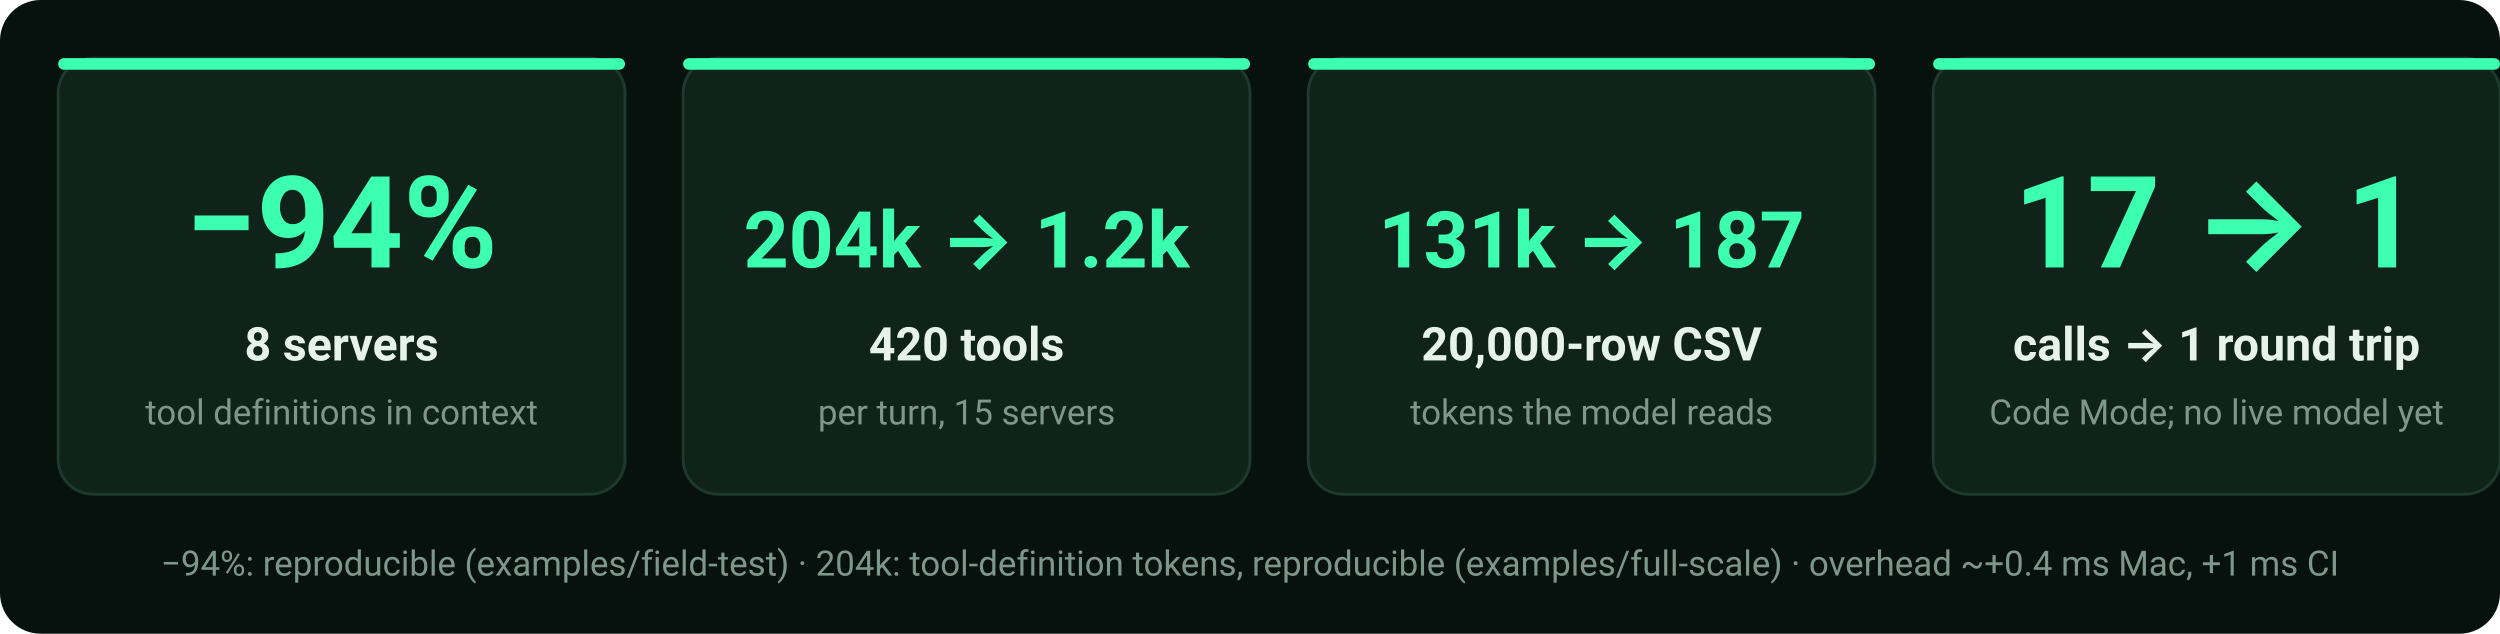
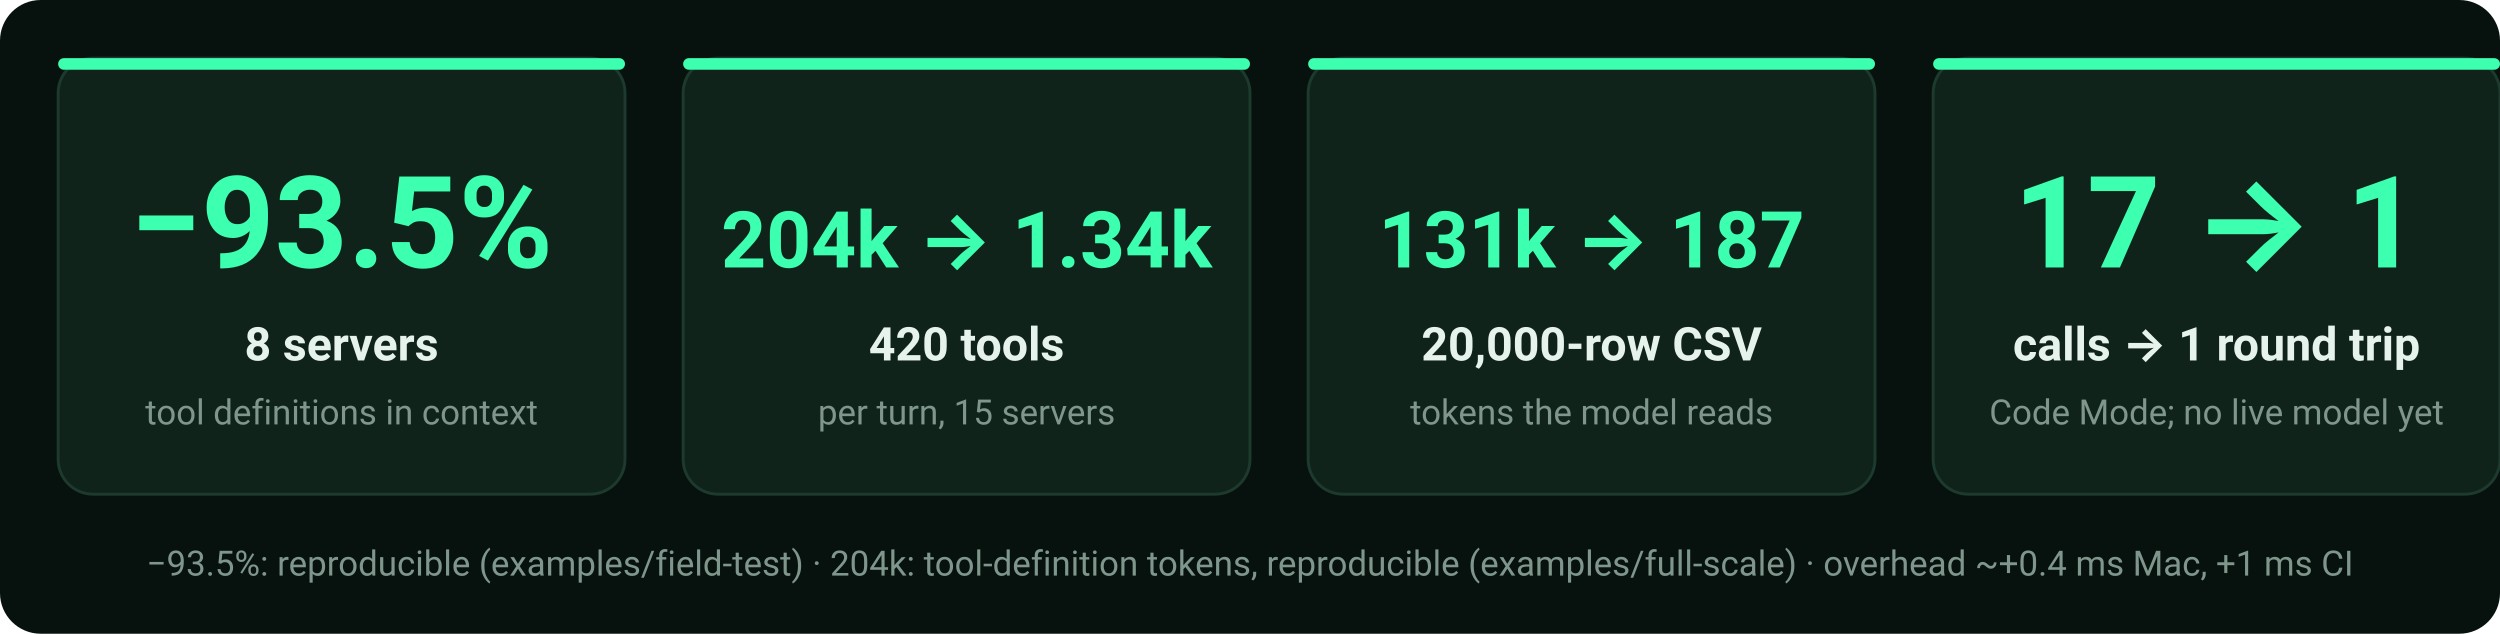
<svg xmlns="http://www.w3.org/2000/svg" viewBox="0 0 860 218" width="860" height="218" role="img" aria-labelledby="t d">
  <style>text{font-family:system-ui,-apple-system,'Segoe UI',Roboto,sans-serif;fill:#E6F2EC}.m{font-family:ui-monospace,SFMono-Regular,Menlo,Consolas,monospace}.dim{fill:#7E968B}.g{fill:#3DFFB0}.r{fill:#FF6B5B}.b{font-weight:700}
.fb{transform-box:fill-box;transform-origin:left center}.fc{transform-box:fill-box;transform-origin:center}
.tl0{animation:k_tl0 10.0s linear infinite;}@keyframes k_tl0{0%{opacity:0;transform:translateY(16px)}4.0%{opacity:0;transform:translateY(16px)}9.0%{opacity:1;transform:translateY(0)}92.0%{opacity:1;transform:translateY(0)}97.0%{opacity:0;transform:translateY(0)}100%{opacity:0;transform:translateY(0)}}
.st0{animation:k_st0 10.0s linear infinite;}@keyframes k_st0{0%{opacity:0}5.0%{opacity:0}5.2%{opacity:1}8.0%{opacity:1}8.2%{opacity:0}100%{opacity:0}}
.st1{animation:k_st1 10.0s linear infinite;}@keyframes k_st1{0%{opacity:0}8.0%{opacity:0}8.2%{opacity:1}11.0%{opacity:1}11.2%{opacity:0}100%{opacity:0}}
.st2{animation:k_st2 10.0s linear infinite;}@keyframes k_st2{0%{opacity:0}11.0%{opacity:0}11.2%{opacity:1}92.0%{opacity:1}92.2%{opacity:0}100%{opacity:0}}
.tl1{animation:k_tl1 10.0s linear infinite;}@keyframes k_tl1{0%{opacity:0;transform:translateY(16px)}13.0%{opacity:0;transform:translateY(16px)}18.0%{opacity:1;transform:translateY(0)}92.0%{opacity:1;transform:translateY(0)}97.0%{opacity:0;transform:translateY(0)}100%{opacity:0;transform:translateY(0)}}
.tl2{animation:k_tl2 10.0s linear infinite;}@keyframes k_tl2{0%{opacity:0;transform:translateY(16px)}22.0%{opacity:0;transform:translateY(16px)}27.0%{opacity:1;transform:translateY(0)}92.0%{opacity:1;transform:translateY(0)}97.0%{opacity:0;transform:translateY(0)}100%{opacity:0;transform:translateY(0)}}
.tl3{animation:k_tl3 10.0s linear infinite;}@keyframes k_tl3{0%{opacity:0;transform:translateY(16px)}31.0%{opacity:0;transform:translateY(16px)}36.0%{opacity:1;transform:translateY(0)}92.0%{opacity:1;transform:translateY(0)}97.0%{opacity:0;transform:translateY(0)}100%{opacity:0;transform:translateY(0)}}
@media (prefers-reduced-motion: reduce){*{animation:none !important}}</style>
  <rect width="860" height="218" rx="14" fill="#07110D" />
  <g class="tl0">
    <rect x="20" y="20" width="195" height="150" rx="12" fill="#10231A" stroke="#1C3A2D" />
    <rect x="20" y="20" width="195" height="4" rx="2" fill="#3DFFB0" />
    <text class="st0 g b" x="117.5" y="92" font-size="44" text-anchor="middle" style="opacity:0">−19%</text>
    <text class="st1 g b" x="117.5" y="92" font-size="44" text-anchor="middle" style="opacity:0">−86%</text>
-     <text class="st2 g b" x="117.5" y="92" font-size="44" text-anchor="middle" style="opacity:1">−94%</text>
+     <text class="st2 g b" x="117.5" y="92" font-size="44" text-anchor="middle" style="opacity:1">−93.5%</text>
    <text x="117.5" y="124" font-size="16" text-anchor="middle" class="b">8 servers</text>
    <text x="117.5" y="146" font-size="12" text-anchor="middle" class="dim">tool definitions in context</text>
  </g>
  <g class="tl1">
    <rect x="235" y="20" width="195" height="150" rx="12" fill="#10231A" stroke="#1C3A2D" />
    <rect x="235" y="20" width="195" height="4" rx="2" fill="#3DFFB0" />
-     <text class="g b" x="332.5" y="92" font-size="27" text-anchor="middle">204k → 1.2k</text>
+     <text class="g b" x="332.5" y="92" font-size="27" text-anchor="middle">204k → 1.34k</text>
    <text x="332.5" y="124" font-size="16" text-anchor="middle" class="b">420 tools</text>
    <text x="332.5" y="146" font-size="12" text-anchor="middle" class="dim">per turn, 15 servers</text>
  </g>
  <g class="tl2">
    <rect x="450" y="20" width="195" height="150" rx="12" fill="#10231A" stroke="#1C3A2D" />
    <rect x="450" y="20" width="195" height="4" rx="2" fill="#3DFFB0" />
    <text class="g b" x="547.5" y="92" font-size="27" text-anchor="middle">131k → 187</text>
    <text x="547.5" y="124" font-size="16" text-anchor="middle" class="b">20,000-row CSV</text>
    <text x="547.5" y="146" font-size="12" text-anchor="middle" class="dim">tokens the model reads</text>
  </g>
  <g class="tl3">
    <rect x="665" y="20" width="195" height="150" rx="12" fill="#10231A" stroke="#1C3A2D" />
    <rect x="665" y="20" width="195" height="4" rx="2" fill="#3DFFB0" />
    <text class="g b" x="762.5" y="92" font-size="44" text-anchor="middle">17 → 1</text>
    <text x="762.5" y="124" font-size="16" text-anchor="middle" class="b">calls → 1 round trip</text>
    <text x="762.5" y="146" font-size="12" text-anchor="middle" class="dim">Code Mode; no live model yet</text>
  </g>
-   <text x="430" y="198" font-size="12" text-anchor="middle" class="dim">−94%: reproducible (examples/field-test) · 204k: tool-definition tokens, reproducible (examples/full-scale) · overhead ~+0.4 ms Mac, +1 ms CI</text>
+   <text x="430" y="198" font-size="12" text-anchor="middle" class="dim">−93.5%: reproducible (examples/field-test) · 204k: tool-definition tokens, reproducible (examples/full-scale) · overhead ~+0.4 ms Mac, +1 ms CI</text>
</svg>
